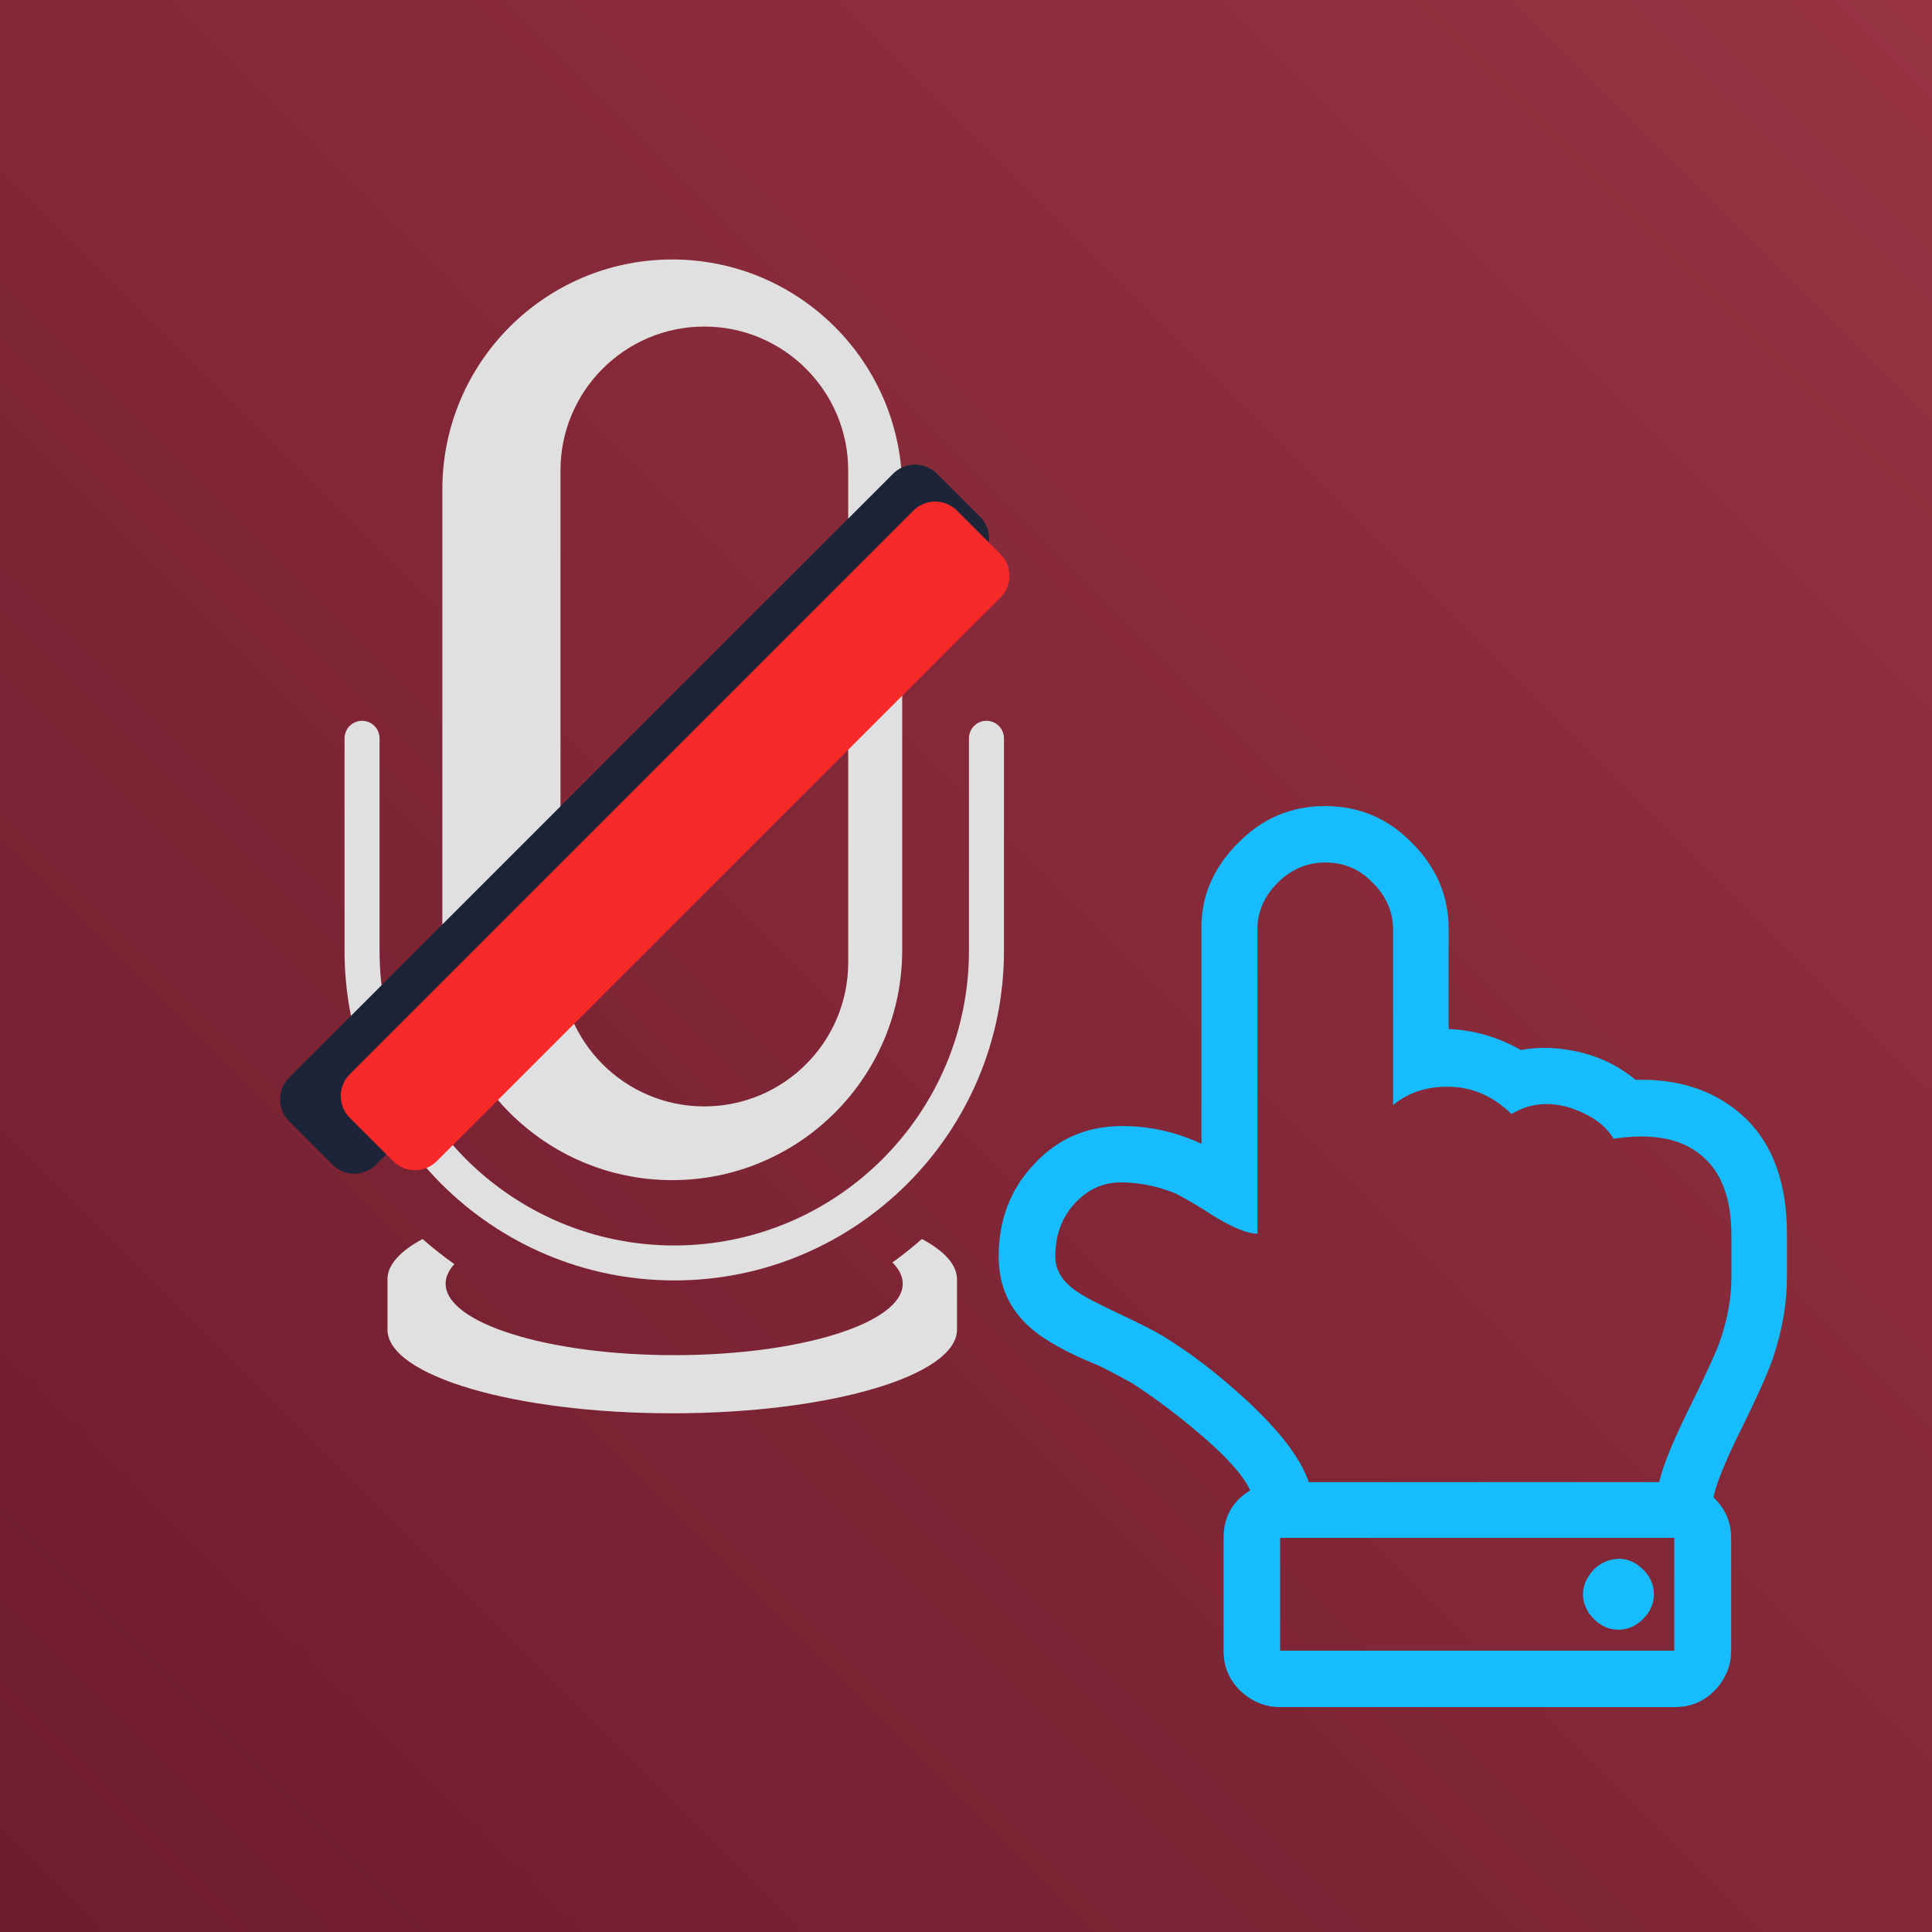
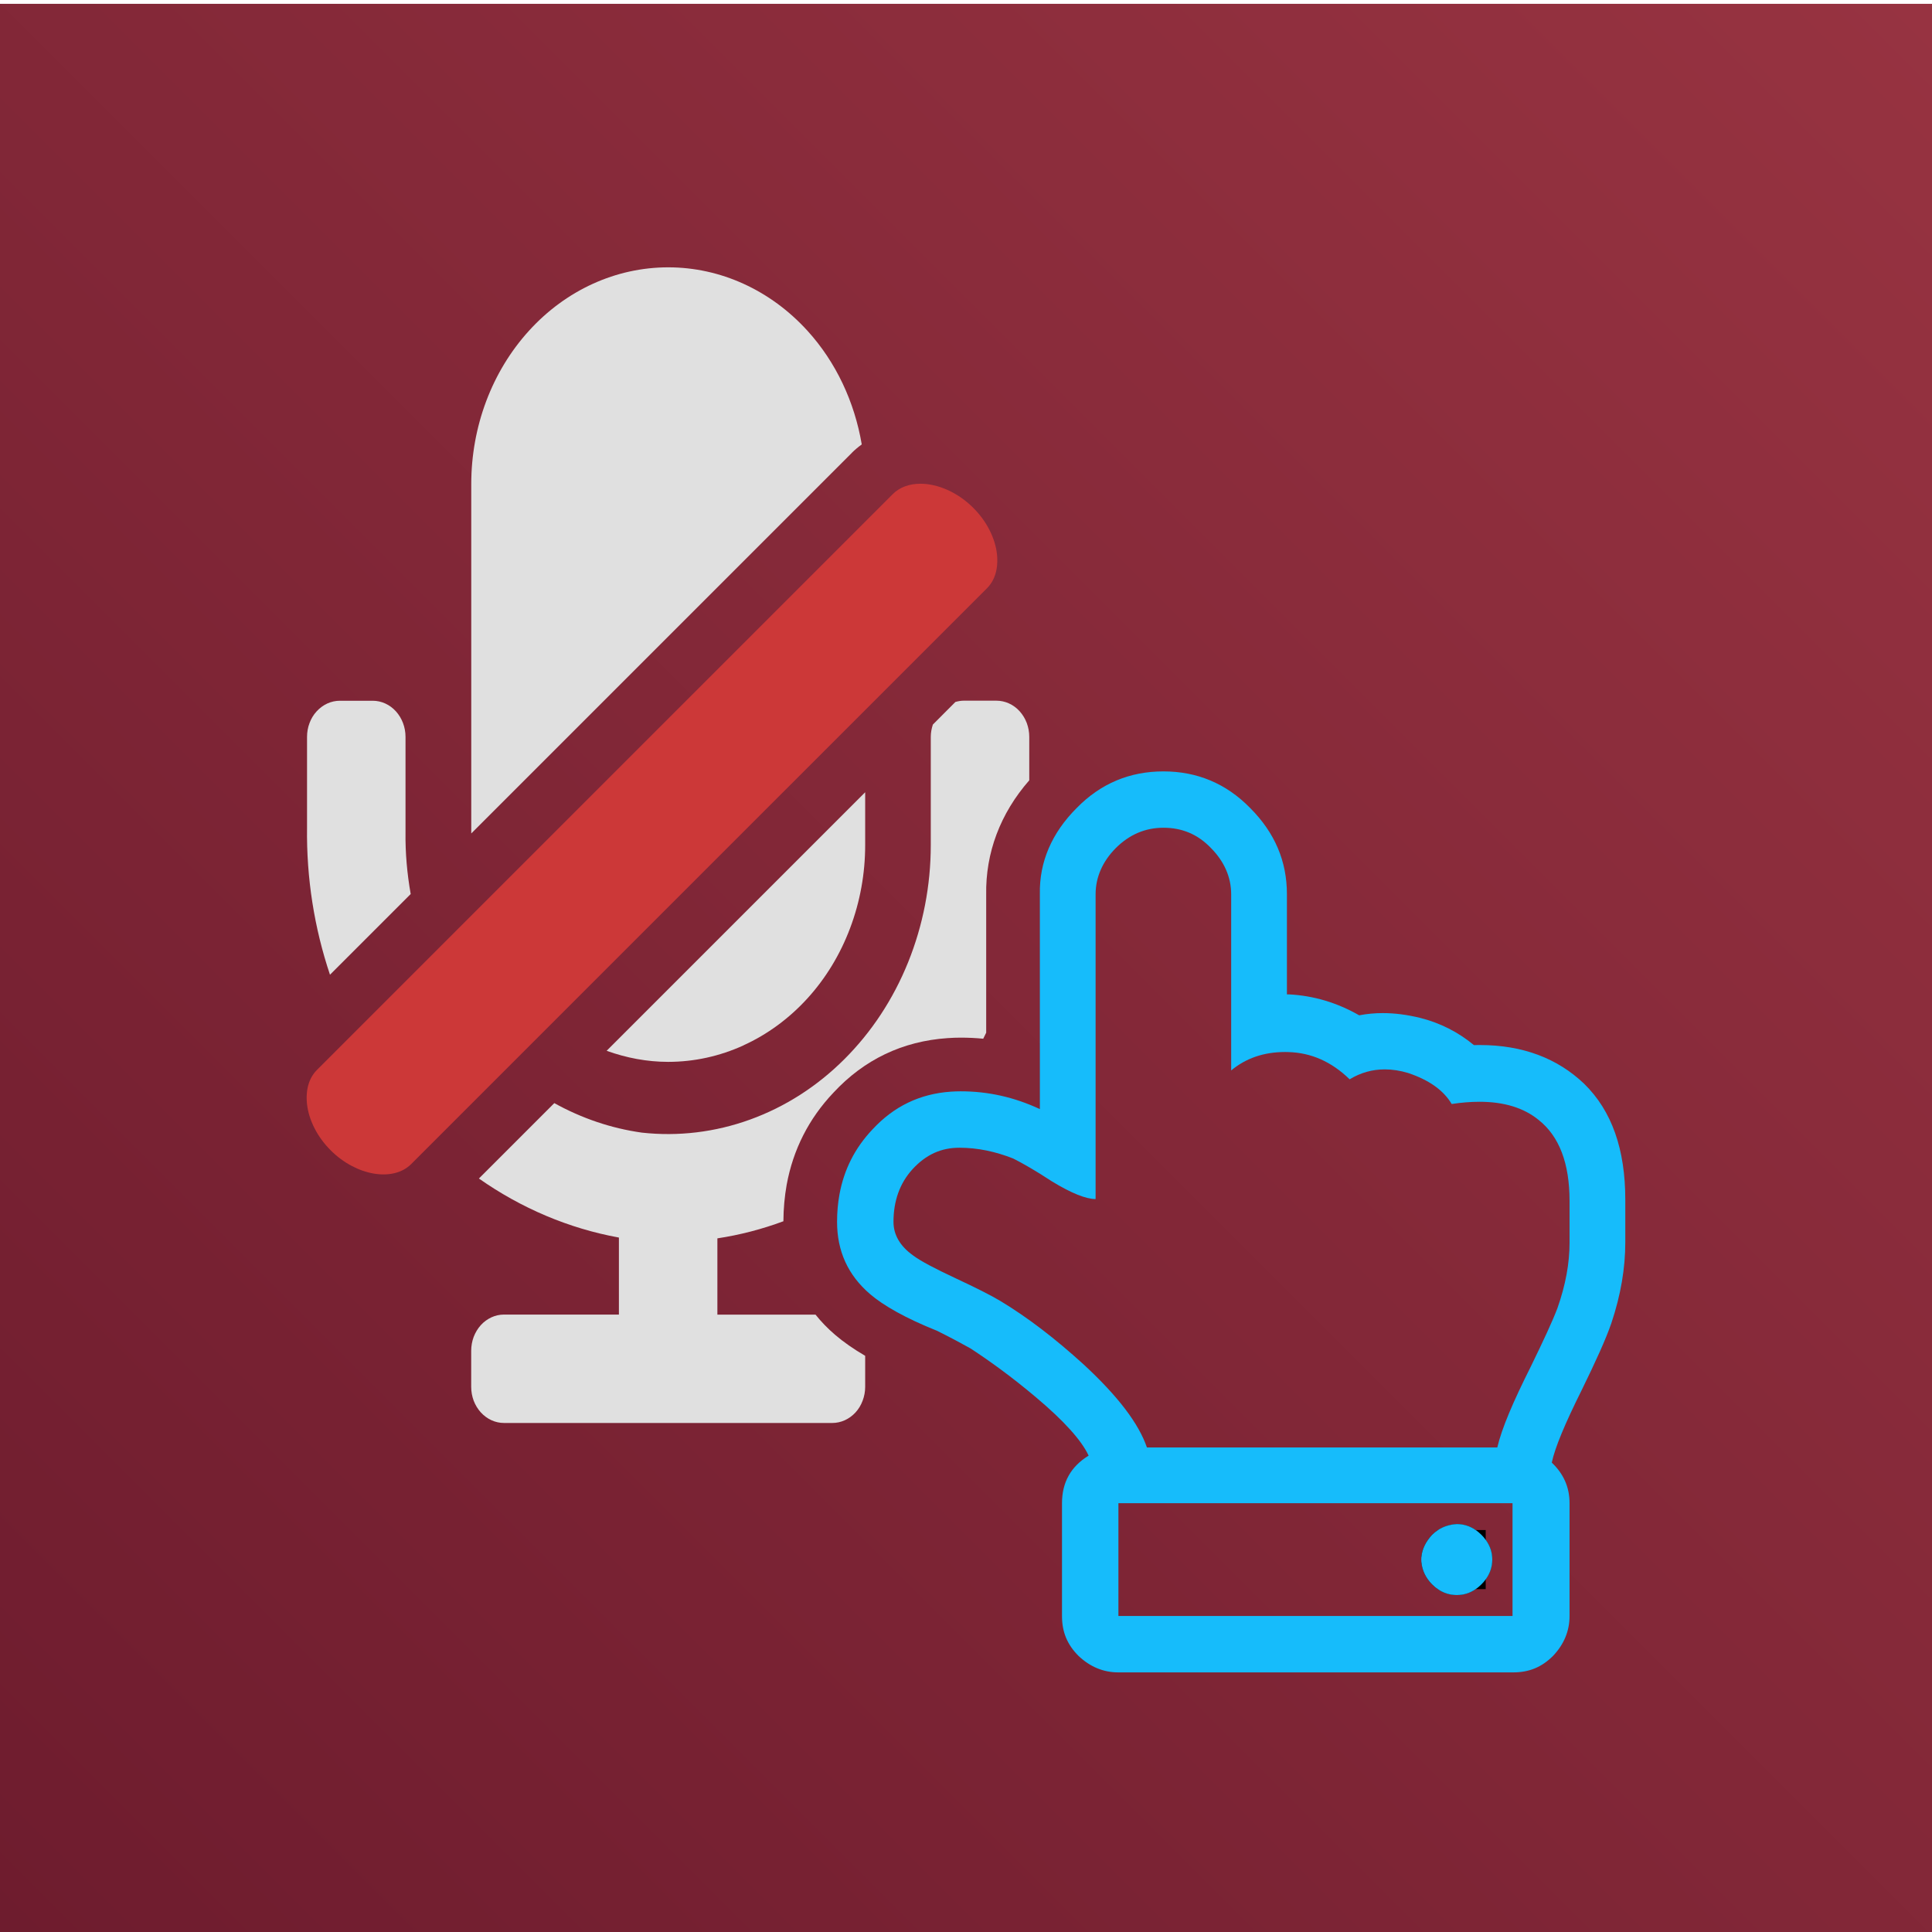
<svg xmlns="http://www.w3.org/2000/svg" id="Ebene_1" viewBox="0 0 288 288">
  <defs>
-     <style>.cls-1{fill:#1c2538;}.cls-1,.cls-2,.cls-3{fill-rule:evenodd;}.cls-4,.cls-2{fill:#e0e0e0;}.cls-5{fill:#16bcfb;}.cls-3{fill:#f82929;}.cls-6{fill:url(#Unbenannter_Verlauf_164);}</style>
-     <linearGradient id="Unbenannter_Verlauf_164" x1="0" y1="288" x2="288" y2="0" gradientUnits="userSpaceOnUse">
+     <style>.cls-1{fill:#e0e0e0;}.cls-2{fill:#16bcfb;}.cls-3{fill:#cc3838;}.cls-4{fill:url(#Unbenannter_Verlauf_164);}</style>
+     <linearGradient id="Unbenannter_Verlauf_164" x1="0" y1="288.57" x2="288" y2=".57" gradientUnits="userSpaceOnUse">
      <stop offset="0" stop-color="#6e1c2e" />
      <stop offset="1" stop-color="#973341" />
    </linearGradient>
  </defs>
-   <rect class="cls-6" y="0" width="288" height="288" />
-   <path class="cls-2" d="M137.43,184.7c3.34,1.78,5.23,3.83,5.23,6.01v7.48c0,6.9-19.02,12.49-42.45,12.49s-42.45-5.59-42.45-12.49v-7.48c0-2.18,1.9-4.22,5.23-6.01,1.51,1.33,3.1,2.58,4.74,3.74-.84.93-1.3,1.91-1.3,2.92,0,5.88,15.27,10.65,34.07,10.65s34.07-4.77,34.07-10.65c0-1.1-.54-2.17-1.54-3.17,1.52-1.09,2.99-2.25,4.39-3.49Z" />
-   <path class="cls-4" d="M100.52,190.87c-27.12,0-49.16-22.04-49.16-49.13v-31.68c0-1.44,1.17-2.61,2.61-2.61s2.61,1.17,2.61,2.61v31.68c0,24.22,19.7,43.92,43.92,43.92s43.94-19.7,43.94-43.92v-31.68c0-1.44,1.17-2.61,2.61-2.61s2.61,1.17,2.61,2.61v31.68c0,27.09-22.04,49.13-49.13,49.13Z" />
-   <path class="cls-2" d="M65.94,72.96c0-18.92,15.35-34.28,34.27-34.28s34.28,15.36,34.28,34.28v68.69c0,18.91-15.36,34.27-34.28,34.27s-34.27-15.36-34.27-34.27v-68.69ZM83.55,70.13c0-11.84,9.61-21.45,21.44-21.45s21.45,9.61,21.45,21.45v73.35c0,11.84-9.61,21.45-21.45,21.45s-21.44-9.61-21.44-21.45v-73.35Z" />
-   <path class="cls-1" d="M43.09,167.14c-1.79-1.79-1.79-4.69,0-6.48l90.07-90.07c1.78-1.78,4.69-1.78,6.48,0l6.48,6.48c1.78,1.79,1.78,4.69,0,6.48l-90.07,90.07c-1.78,1.78-4.69,1.78-6.48,0l-6.48-6.48Z" />
-   <path class="cls-3" d="M52.14,166.62c-1.79-1.78-1.79-4.69,0-6.48l84.03-84.03c1.79-1.79,4.69-1.79,6.48,0l6.48,6.48c1.79,1.78,1.79,4.69,0,6.48l-84.03,84.03c-1.79,1.79-4.69,1.79-6.48,0l-6.48-6.48Z" />
-   <path class="cls-5" d="M184.59,125.64c3.59-3.68,7.93-5.48,12.94-5.48s9.35,1.79,12.94,5.48c3.68,3.68,5.48,7.93,5.48,12.85v14.92h.28c3.68.19,7.18,1.23,10.48,3.12,2.93-.57,5.95-.38,9.07.38,3.02.76,5.76,2.17,8.03,4.06,6.8-.19,12.28,1.79,16.43,5.76,4.16,4.06,6.14,9.82,6.14,17.28v6.33c0,3.87-.66,7.84-2.08,12.09-.85,2.46-2.36,5.76-4.44,10.01-2.46,4.91-3.97,8.5-4.44,10.77,1.7,1.61,2.64,3.59,2.64,6.04v16.81c0,2.27-.85,4.25-2.46,5.95-1.7,1.7-3.59,2.46-5.95,2.46h-58.84c-2.27,0-4.25-.85-5.95-2.46-1.7-1.7-2.46-3.59-2.46-5.95v-16.81c0-3.12,1.32-5.48,3.97-7.08-1.04-2.27-3.68-5.19-7.84-8.69-3.68-3.12-6.99-5.48-9.73-7.27-.85-.47-2.55-1.42-5.01-2.64-4.72-1.89-8.03-3.78-10.01-5.48-3.31-2.83-4.91-6.42-4.91-10.77,0-5.38,1.7-10.01,5.29-13.79,3.49-3.78,7.84-5.67,13.13-5.67,4.06,0,7.93.85,11.81,2.64v-32.02c-.09-4.82,1.79-9.16,5.48-12.85ZM204.62,131.59c-1.98-2.08-4.34-3.02-7.08-3.02s-5.1,1.04-7.08,3.02c-1.98,1.98-3.02,4.34-3.02,6.89v45.43c-1.42,0-3.59-.85-6.52-2.64-2.46-1.61-4.44-2.74-5.76-3.4-2.64-1.04-5.29-1.61-8.03-1.61s-5.01,1.04-6.99,3.21c-1.89,2.08-2.83,4.72-2.83,7.84,0,1.89.94,3.59,2.93,5.01,1.13.85,3.31,1.98,6.33,3.4,3.02,1.42,5.29,2.55,6.71,3.4,4.06,2.46,8.12,5.57,12.37,9.45,5.1,4.72,8.22,8.78,9.45,12.37h52.23c.66-2.83,2.36-6.8,5.01-12.09,1.89-3.87,3.21-6.71,3.97-8.69,1.23-3.49,1.79-6.71,1.79-9.73v-6.23c0-5.57-1.51-9.63-4.63-12.09-3.02-2.46-7.37-3.21-12.94-2.36-1.23-2.08-3.4-3.59-6.52-4.63-3.12-.94-6.04-.66-8.69.94-2.74-2.64-5.76-3.97-9.16-4.06-3.4-.09-6.23.85-8.5,2.74v-26.26c0-2.55-1.04-4.91-3.02-6.89ZM249.58,246.06v-16.81h-58.75v16.81h58.75ZM237.58,233.97c-1.04,1.13-1.61,2.36-1.61,3.68s.57,2.64,1.61,3.68c1.04,1.04,2.27,1.61,3.68,1.61s2.64-.57,3.68-1.61c1.04-1.04,1.61-2.27,1.61-3.68s-.57-2.64-1.61-3.68c-1.04-1.04-2.27-1.61-3.68-1.61-1.42.09-2.64.57-3.68,1.61Z" />
+   <rect class="cls-4" y=".57" width="288" height="288" />
+   <path class="cls-1" d="M110.84,155.82c3.56-1.62,6.8-4,9.53-7,2.73-3,4.89-6.56,6.36-10.48,1.48-3.92,2.24-8.12,2.24-12.36v-7.88l-38.54,38.54c2.94,1.06,6.03,1.65,9.17,1.65,3.86,0,7.67-.83,11.24-2.46Z" />
+   <path class="cls-1" d="M126.97,67.51c.47-.47.97-.88,1.49-1.26-1.08-6.37-3.86-12.29-8.09-16.94-5.51-6.06-12.97-9.46-20.76-9.46s-15.26,3.4-20.76,9.46c-5.51,6.06-8.6,14.27-8.6,22.84v52.09l56.73-56.73Z" />
+   <path class="cls-1" d="M153.43,109.84v6.48c-4.32,4.94-6.53,10.8-6.42,17.07v20.55c-.14.3-.29.6-.44.9h-.01c-1.11-.11-2.22-.16-3.36-.16-.61,0-1.25.02-1.95.07-6.71.46-12.42,3.19-17.01,8.13-3.67,3.87-6.01,8.49-6.97,13.72-.31,1.75-.48,3.58-.49,5.45-3.18,1.18-6.47,2.04-9.84,2.55v11.37h14.63c.85,1.07,1.83,2.08,2.92,3.01,1.23,1.06,2.74,2.11,4.48,3.13v4.63c0,.71-.13,1.41-.38,2.06-.24.65-.6,1.25-1.06,1.75-.46.5-1,.89-1.59,1.16-.59.27-1.23.41-1.87.41h-48.94c-.64,0-1.28-.14-1.87-.41-.59-.27-1.13-.67-1.59-1.17-.45-.5-.81-1.09-1.06-1.74-.24-.65-.37-1.35-.37-2.06v-5.39c0-.71.13-1.41.37-2.06.25-.65.61-1.25,1.06-1.75s.99-.89,1.59-1.17c.59-.27,1.23-.41,1.87-.41h17.13v-11.48c-7.49-1.36-14.57-4.38-20.87-8.8l11.24-11.24c4.06,2.25,8.47,3.76,13.06,4.4,5.44.6,10.94-.07,16.13-1.95,5.2-1.88,9.98-4.94,14.03-8.98,4.06-4.04,7.3-8.96,9.52-14.46,2.22-5.5,3.38-11.45,3.38-17.47v-16.14c0-.63.12-1.24.31-1.83l3.36-3.37c.4-.11.81-.19,1.22-.19h4.9c.64,0,1.28.14,1.87.41.6.27,1.14.67,1.59,1.17s.81,1.09,1.06,1.75c.24.65.37,1.35.37,2.06Z" />
+   <path class="cls-1" d="M61.22,133.26c-.53-3.01-.81-6.08-.77-9.19v-14.23c0-1.43-.52-2.79-1.43-3.8s-2.16-1.58-3.46-1.58h-4.9c-.64,0-1.28.14-1.87.41-.59.27-1.13.67-1.59,1.17s-.82,1.09-1.06,1.75c-.25.65-.37,1.35-.37,2.06v13.5c-.1,7.55,1.08,14.98,3.42,21.95l12.03-12.03Z" />
+   <path class="cls-3" d="M137.21,72.11c-1.62,0-3.08.5-4.12,1.54l-85.84,85.84c-1.6,1.6-1.62,3.85-1.49,5.05.26,2.43,1.55,4.96,3.54,6.94,3.8,3.81,9.3,4.74,11.99,2.05l85.84-85.84c1.6-1.6,1.62-3.85,1.49-5.05-.26-2.43-1.55-4.96-3.54-6.94-2.33-2.33-5.3-3.59-7.87-3.59Z" />
+   <path class="cls-2" d="M236.14,161.55c-3.97-3.79-9.16-5.77-15.55-5.77-.29,0-.59,0-.88.01-2.27-1.89-5.01-3.31-8.03-4.06-1.89-.46-3.74-.71-5.56-.71-1.18,0-2.35.11-3.51.33-3.3-1.89-6.8-2.93-10.48-3.12h-.29v-14.92c0-4.91-1.79-9.16-5.47-12.85-3.59-3.68-7.94-5.47-12.94-5.47s-9.35,1.79-12.94,5.47c-3.69,3.69-5.58,8.03-5.48,12.85v32.02c-3.87-1.8-7.75-2.65-11.81-2.65-.49,0-.97.02-1.44.05-4.65.32-8.51,2.19-11.69,5.62-2.64,2.78-4.26,6.02-4.93,9.69-.24,1.31-.36,2.68-.36,4.1,0,4.35,1.61,7.93,4.92,10.77,1.98,1.7,5.28,3.59,10.01,5.48,2.45,1.22,4.15,2.17,5,2.64,2.74,1.8,6.05,4.16,9.73,7.27,4.16,3.5,6.8,6.43,7.84,8.69-2.64,1.61-3.97,3.97-3.97,7.09v16.81c0,2.36.76,4.25,2.46,5.95,1.7,1.61,3.68,2.46,5.95,2.46h58.84c2.36,0,4.25-.76,5.95-2.46,1.61-1.7,2.46-3.68,2.46-5.95v-16.81c0-2.46-.95-4.44-2.65-6.05.48-2.26,1.99-5.85,4.44-10.77,2.08-4.25,3.59-7.55,4.44-10.01,1.42-4.25,2.08-8.21,2.08-12.09v-6.32c0-7.47-1.98-13.23-6.14-17.29ZM225.47,240.89h-58.75v-16.81h58.75v16.81ZM233.97,185.26c0,3.02-.57,6.23-1.8,9.73-.75,1.98-2.07,4.81-3.96,8.69-2.65,5.28-4.35,9.25-5.01,12.09h-52.23c-1.23-3.59-4.34-7.66-9.44-12.38-4.26-3.87-8.32-6.99-12.38-9.44-1.41-.85-3.68-1.99-6.7-3.4-3.03-1.42-5.2-2.55-6.33-3.4-1.99-1.42-2.93-3.12-2.93-5.01,0-3.12.94-5.76,2.83-7.84,1.99-2.17,4.25-3.21,6.99-3.21s5.39.57,8.03,1.61c1.32.66,3.31,1.79,5.76,3.4,2.93,1.79,5.1,2.64,6.52,2.64v-45.43c0-2.55,1.04-4.91,3.02-6.9,1.99-1.98,4.35-3.02,7.09-3.02s5.1.95,7.08,3.02c1.98,1.99,3.02,4.35,3.02,6.9v26.26c2.17-1.81,4.85-2.75,8.04-2.75.15,0,.31,0,.46.01,3.4.09,6.43,1.41,9.16,4.06,1.65-1,3.4-1.48,5.24-1.48,1.12,0,2.27.18,3.45.53,3.12,1.04,5.29,2.56,6.52,4.63,1.46-.22,2.84-.33,4.14-.33,3.63,0,6.57.88,8.8,2.69,3.12,2.46,4.63,6.52,4.63,12.09v6.24ZM221.47,229.54v5.89c.64-.87.98-1.85.98-2.95s-.34-2.07-.98-2.94ZM217.16,227.19c-1.04.07-1.97.34-2.8.89h5.61c-.83-.58-1.77-.89-2.81-.89ZM219.97,236.89h-5.63c.83.58,1.78.88,2.82.88s1.98-.3,2.81-.88Z" />
+   <path d="M221.47,229.54v-1.46h-1.5c-.83-.58-1.77-.89-2.81-.89-1.04.07-1.97.34-2.8.89-.31.2-.61.44-.89.72-.93,1.01-1.48,2.11-1.58,3.28h5.58v.81h-5.58c.1,1.19.65,2.35,1.58,3.28.28.28.56.52.87.72.83.58,1.78.88,2.82.88s1.98-.3,2.81-.88h1.5v-1.46c.64-.87.98-1.85.98-2.95s-.34-2.07-.98-2.94ZM221.47,229.54v-1.46h-1.5c-.83-.58-1.77-.89-2.81-.89-1.04.07-1.97.34-2.8.89-.31.2-.61.44-.89.72-.93,1.01-1.48,2.11-1.58,3.28h5.58v.81h-5.58c.1,1.19.65,2.35,1.58,3.28.28.28.56.52.87.72.83.58,1.78.88,2.82.88s1.98-.3,2.81-.88h1.5v-1.46c.64-.87.98-1.85.98-2.95s-.34-2.07-.98-2.94ZM221.47,229.54v-1.46h-1.5c-.83-.58-1.77-.89-2.81-.89-1.04.07-1.97.34-2.8.89-.31.2-.61.44-.89.72-.93,1.01-1.48,2.11-1.58,3.28h5.58v.81h-5.58c.1,1.19.65,2.35,1.58,3.28.28.28.56.52.87.72.83.58,1.78.88,2.82.88s1.98-.3,2.81-.88h1.5v-1.46c.64-.87.98-1.85.98-2.95s-.34-2.07-.98-2.94ZM221.47,229.54v-1.46h-1.5c-.83-.58-1.77-.89-2.81-.89-1.04.07-1.97.34-2.8.89-.31.2-.61.44-.89.72-.93,1.01-1.48,2.11-1.58,3.28h5.58v.81h-5.58c.1,1.19.65,2.35,1.58,3.28.28.28.56.52.87.72.83.58,1.78.88,2.82.88s1.98-.3,2.81-.88h1.5v-1.46c.64-.87.98-1.85.98-2.95s-.34-2.07-.98-2.94ZM221.47,229.54v-1.46h-1.5c-.83-.58-1.77-.89-2.81-.89-1.04.07-1.97.34-2.8.89-.31.2-.61.44-.89.72-.93,1.01-1.48,2.11-1.58,3.28h5.58v.81h-5.58c.1,1.19.65,2.35,1.58,3.28.28.28.56.52.87.72.83.58,1.78.88,2.82.88s1.98-.3,2.81-.88h1.5v-1.46c.64-.87.98-1.85.98-2.95s-.34-2.07-.98-2.94ZM221.47,229.54v-1.46h-1.5c-.83-.58-1.77-.89-2.81-.89-1.04.07-1.97.34-2.8.89-.31.2-.61.44-.89.72-.93,1.01-1.48,2.11-1.58,3.28h5.58v.81h-5.58c.1,1.19.65,2.35,1.58,3.28.28.28.56.52.87.72.83.58,1.78.88,2.82.88s1.98-.3,2.81-.88h1.5v-1.46c.64-.87.98-1.85.98-2.95s-.34-2.07-.98-2.94ZM221.47,229.54v-1.46h-1.5c-.83-.58-1.77-.89-2.81-.89-1.04.07-1.97.34-2.8.89-.31.2-.61.44-.89.72-.93,1.01-1.48,2.11-1.58,3.28h5.58v.81h-5.58c.1,1.19.65,2.35,1.58,3.28.28.28.56.52.87.72.83.58,1.78.88,2.82.88s1.98-.3,2.81-.88h1.5v-1.46c.64-.87.98-1.85.98-2.95s-.34-2.07-.98-2.94ZM221.47,229.54v-1.46h-1.5c-.83-.58-1.77-.89-2.81-.89-1.04.07-1.97.34-2.8.89-.31.2-.61.44-.89.72-.93,1.01-1.48,2.11-1.58,3.28h5.58v.81h-5.58c.1,1.19.65,2.35,1.58,3.28.28.28.56.52.87.72.83.58,1.78.88,2.82.88s1.98-.3,2.81-.88h1.5v-1.46c.64-.87.98-1.85.98-2.95s-.34-2.07-.98-2.94ZM221.47,229.54v-1.46h-1.5c-.83-.58-1.77-.89-2.81-.89-1.04.07-1.97.34-2.8.89-.31.2-.61.44-.89.72-.93,1.01-1.48,2.11-1.58,3.28h5.58v.81h-5.58c.1,1.19.65,2.35,1.58,3.28.28.28.56.52.87.72.83.58,1.78.88,2.82.88s1.98-.3,2.81-.88h1.5v-1.46c.64-.87.98-1.85.98-2.95s-.34-2.07-.98-2.94ZM221.47,229.54v-1.46h-1.5c-.83-.58-1.77-.89-2.81-.89-1.04.07-1.97.34-2.8.89-.31.2-.61.44-.89.72-.93,1.01-1.48,2.11-1.58,3.28h5.58v.81h-5.58c.1,1.19.65,2.35,1.58,3.28.28.28.56.52.87.72.83.58,1.78.88,2.82.88s1.98-.3,2.81-.88h1.5v-1.46c.64-.87.98-1.85.98-2.95s-.34-2.07-.98-2.94ZM221.47,229.54v-1.46h-1.5c-.83-.58-1.77-.89-2.81-.89-1.04.07-1.97.34-2.8.89-.31.2-.61.44-.89.72-.93,1.01-1.48,2.11-1.58,3.28h5.58v.81h-5.58c.1,1.19.65,2.35,1.58,3.28.28.28.56.52.87.72.83.58,1.78.88,2.82.88s1.98-.3,2.81-.88h1.5v-1.46c.64-.87.98-1.85.98-2.95s-.34-2.07-.98-2.94ZM221.47,229.54v-1.46h-1.5c-.83-.58-1.77-.89-2.81-.89-1.04.07-1.97.34-2.8.89-.31.2-.61.44-.89.72-.93,1.01-1.48,2.11-1.58,3.28h5.58v.81h-5.58c.1,1.19.65,2.35,1.58,3.28.28.28.56.52.87.72.83.58,1.78.88,2.82.88s1.98-.3,2.81-.88h1.5v-1.46c.64-.87.98-1.85.98-2.95s-.34-2.07-.98-2.94ZM221.47,229.54v-1.46h-1.5c-.83-.58-1.77-.89-2.81-.89-1.04.07-1.97.34-2.8.89-.31.2-.61.44-.89.72-.93,1.01-1.48,2.11-1.58,3.28h5.58v.81h-5.58c.1,1.19.65,2.35,1.58,3.28.28.28.56.52.87.72.83.58,1.78.88,2.82.88s1.98-.3,2.81-.88h1.5v-1.46c.64-.87.98-1.85.98-2.95s-.34-2.07-.98-2.94ZM221.47,229.54v-1.46h-1.5c-.83-.58-1.77-.89-2.81-.89-1.04.07-1.97.34-2.8.89-.31.2-.61.44-.89.72-.93,1.01-1.48,2.11-1.58,3.28h5.58v.81h-5.58c.1,1.19.65,2.35,1.58,3.28.28.28.56.52.87.72.83.58,1.78.88,2.82.88s1.98-.3,2.81-.88h1.5v-1.46c.64-.87.98-1.85.98-2.95s-.34-2.07-.98-2.94ZM221.47,229.54v-1.46h-1.5c-.83-.58-1.77-.89-2.81-.89-1.04.07-1.97.34-2.8.89-.31.2-.61.44-.89.72-.93,1.01-1.48,2.11-1.58,3.28h5.58v.81h-5.58c.1,1.19.65,2.35,1.58,3.28.28.28.56.52.87.72.83.58,1.78.88,2.82.88s1.98-.3,2.81-.88h1.5v-1.46c.64-.87.98-1.85.98-2.95s-.34-2.07-.98-2.94ZM221.47,229.54v-1.46h-1.5c-.83-.58-1.77-.89-2.81-.89-1.04.07-1.97.34-2.8.89-.31.2-.61.44-.89.72-.93,1.01-1.48,2.11-1.58,3.28h5.58v.81h-5.58c.1,1.19.65,2.35,1.58,3.28.28.28.56.52.87.72.83.58,1.78.88,2.82.88s1.98-.3,2.81-.88h1.5v-1.46c.64-.87.98-1.85.98-2.95s-.34-2.07-.98-2.94ZM221.47,229.54v-1.46h-1.5c-.83-.58-1.77-.89-2.81-.89-1.04.07-1.97.34-2.8.89-.31.2-.61.44-.89.72-.93,1.01-1.48,2.11-1.58,3.28h5.58v.81h-5.58c.1,1.19.65,2.35,1.58,3.28.28.28.56.52.87.72.83.58,1.78.88,2.82.88s1.98-.3,2.81-.88h1.5v-1.46c.64-.87.98-1.85.98-2.95s-.34-2.07-.98-2.94ZM221.47,229.54v-1.46h-1.5c-.83-.58-1.77-.89-2.81-.89-1.04.07-1.97.34-2.8.89-.31.2-.61.44-.89.72-.93,1.01-1.48,2.11-1.58,3.28h5.58v.81h-5.58c.1,1.19.65,2.35,1.58,3.28.28.28.56.52.87.72.83.58,1.78.88,2.82.88s1.98-.3,2.81-.88h1.5v-1.46c.64-.87.98-1.85.98-2.95s-.34-2.07-.98-2.94ZM221.47,229.54v-1.46h-1.5c-.83-.58-1.77-.89-2.81-.89-1.04.07-1.97.34-2.8.89-.31.2-.61.44-.89.72-.93,1.01-1.48,2.11-1.58,3.28h5.58v.81h-5.58c.1,1.19.65,2.35,1.58,3.28.28.28.56.52.87.72.83.58,1.78.88,2.82.88s1.98-.3,2.81-.88h1.5v-1.46c.64-.87.98-1.85.98-2.95s-.34-2.07-.98-2.94ZM221.47,229.54v-1.46h-1.5c-.83-.58-1.77-.89-2.81-.89-1.04.07-1.97.34-2.8.89-.31.2-.61.44-.89.72-.93,1.01-1.48,2.11-1.58,3.28h5.58v.81h-5.58c.1,1.19.65,2.35,1.58,3.28.28.28.56.52.87.72.83.58,1.78.88,2.82.88s1.98-.3,2.81-.88h1.5v-1.46c.64-.87.98-1.85.98-2.95s-.34-2.07-.98-2.94ZM221.47,229.54v-1.46h-1.5c-.83-.58-1.77-.89-2.81-.89-1.04.07-1.97.34-2.8.89-.31.2-.61.44-.89.72-.93,1.01-1.48,2.11-1.58,3.28h5.58v.81h-5.58c.1,1.19.65,2.35,1.58,3.28.28.28.56.52.87.72.83.58,1.78.88,2.82.88s1.98-.3,2.81-.88h1.5v-1.46c.64-.87.98-1.85.98-2.95s-.34-2.07-.98-2.94ZM221.47,229.54v-1.46h-1.5c-.83-.58-1.77-.89-2.81-.89-1.04.07-1.97.34-2.8.89-.31.2-.61.44-.89.72-.93,1.01-1.48,2.11-1.58,3.28h5.58v.81h-5.58c.1,1.19.65,2.35,1.58,3.28.28.28.56.52.87.72.83.58,1.78.88,2.82.88s1.98-.3,2.81-.88h1.5v-1.46c.64-.87.98-1.85.98-2.95s-.34-2.07-.98-2.94ZM221.47,229.54v-1.46h-1.5c-.83-.58-1.77-.89-2.81-.89-1.04.07-1.97.34-2.8.89-.31.2-.61.44-.89.72-.93,1.01-1.48,2.11-1.58,3.28h5.58v.81h-5.58c.1,1.19.65,2.35,1.58,3.28.28.28.56.52.87.72.83.58,1.78.88,2.82.88s1.98-.3,2.81-.88h1.5v-1.46c.64-.87.98-1.85.98-2.95s-.34-2.07-.98-2.94ZM221.47,229.54v-1.46h-1.5c-.83-.58-1.77-.89-2.81-.89-1.04.07-1.97.34-2.8.89-.31.2-.61.44-.89.72-.93,1.01-1.48,2.11-1.58,3.28h5.58v.81h-5.58c.1,1.19.65,2.35,1.58,3.28.28.28.56.52.87.72.83.58,1.78.88,2.82.88s1.98-.3,2.81-.88h1.5v-1.46c.64-.87.98-1.85.98-2.95s-.34-2.07-.98-2.94ZM221.47,229.54v-1.46h-1.5c-.83-.58-1.77-.89-2.81-.89-1.04.07-1.97.34-2.8.89-.31.2-.61.44-.89.72-.93,1.01-1.48,2.11-1.58,3.28h5.58v.81h-5.58c.1,1.19.65,2.35,1.58,3.28.28.28.56.52.87.72.83.58,1.78.88,2.82.88s1.98-.3,2.81-.88h1.5v-1.46c.64-.87.98-1.85.98-2.95s-.34-2.07-.98-2.94ZM221.47,229.54v-1.46h-1.5c-.83-.58-1.77-.89-2.81-.89-1.04.07-1.97.34-2.8.89-.31.2-.61.44-.89.72-.93,1.01-1.48,2.11-1.58,3.28h5.58v.81h-5.58c.1,1.19.65,2.35,1.58,3.28.28.28.56.52.87.72.83.58,1.78.88,2.82.88s1.98-.3,2.81-.88h1.5v-1.46c.64-.87.98-1.85.98-2.95s-.34-2.07-.98-2.94ZM221.47,229.54v-1.46h-1.5c-.83-.58-1.77-.89-2.81-.89-1.04.07-1.97.34-2.8.89-.31.2-.61.44-.89.72-.93,1.01-1.48,2.11-1.58,3.28h5.58v.81h-5.58c.1,1.19.65,2.35,1.58,3.28.28.28.56.52.87.72.83.58,1.78.88,2.82.88s1.98-.3,2.81-.88h1.5v-1.46c.64-.87.98-1.85.98-2.95s-.34-2.07-.98-2.94ZM221.47,229.54v-1.46h-1.5c-.83-.58-1.77-.89-2.81-.89-1.04.07-1.97.34-2.8.89-.31.2-.61.44-.89.72-.93,1.01-1.48,2.11-1.58,3.28h5.58v.81h-5.58c.1,1.19.65,2.35,1.58,3.28.28.28.56.52.87.72.83.58,1.78.88,2.82.88s1.98-.3,2.81-.88h1.5v-1.46c.64-.87.98-1.85.98-2.95s-.34-2.07-.98-2.94ZM221.47,229.54v-1.46h-1.5c-.83-.58-1.77-.89-2.81-.89-1.04.07-1.97.34-2.8.89-.31.2-.61.44-.89.72-.93,1.01-1.48,2.11-1.58,3.28h5.58v.81h-5.58c.1,1.19.65,2.35,1.58,3.28.28.28.56.52.87.72.83.58,1.78.88,2.82.88s1.98-.3,2.81-.88h1.5v-1.46c.64-.87.98-1.85.98-2.95s-.34-2.07-.98-2.94ZM221.47,229.54v-1.46h-1.5c-.83-.58-1.77-.89-2.81-.89-1.04.07-1.97.34-2.8.89-.31.2-.61.44-.89.72-.93,1.01-1.48,2.11-1.58,3.28h5.58v.81h-5.58c.1,1.19.65,2.35,1.58,3.28.28.28.56.52.87.72.83.58,1.78.88,2.82.88s1.98-.3,2.81-.88h1.5v-1.46c.64-.87.98-1.85.98-2.95s-.34-2.07-.98-2.94ZM221.47,229.54v-1.46h-1.5c-.83-.58-1.77-.89-2.81-.89-1.04.07-1.97.34-2.8.89-.31.2-.61.44-.89.72-.93,1.01-1.48,2.11-1.58,3.28h5.58v.81h-5.58c.1,1.19.65,2.35,1.58,3.28.28.28.56.52.87.72.83.58,1.78.88,2.82.88s1.98-.3,2.81-.88h1.5v-1.46c.64-.87.98-1.85.98-2.95s-.34-2.07-.98-2.94ZM221.47,229.54v-1.46h-1.5c-.83-.58-1.77-.89-2.81-.89-1.04.07-1.97.34-2.8.89-.31.2-.61.44-.89.72-.93,1.01-1.48,2.11-1.58,3.28h5.58v.81h-5.58c.1,1.19.65,2.35,1.58,3.28.28.28.56.52.87.72.83.58,1.78.88,2.82.88s1.98-.3,2.81-.88h1.5v-1.46c.64-.87.98-1.85.98-2.95s-.34-2.07-.98-2.94ZM221.47,229.54v-1.46h-1.5c-.83-.58-1.77-.89-2.81-.89-1.04.07-1.97.34-2.8.89-.31.2-.61.44-.89.72-.93,1.01-1.48,2.11-1.58,3.28h5.58v.81h-5.58c.1,1.19.65,2.35,1.58,3.28.28.28.56.52.87.72.83.58,1.78.88,2.82.88s1.98-.3,2.81-.88h1.5v-1.46c.64-.87.98-1.85.98-2.95s-.34-2.07-.98-2.94ZM221.47,229.54v-1.46h-1.5c-.83-.58-1.77-.89-2.81-.89-1.04.07-1.97.34-2.8.89-.31.2-.61.44-.89.72-.93,1.01-1.48,2.11-1.58,3.28h5.58v.81h-5.58c.1,1.19.65,2.35,1.58,3.28.28.28.56.52.87.72.83.58,1.78.88,2.82.88s1.98-.3,2.81-.88h1.5v-1.46c.64-.87.98-1.85.98-2.95s-.34-2.07-.98-2.94ZM221.47,229.54v-1.46h-1.5c-.83-.58-1.77-.89-2.81-.89-1.04.07-1.97.34-2.8.89-.31.2-.61.44-.89.72-.93,1.01-1.48,2.11-1.58,3.28h5.58v.81h-5.58c.1,1.19.65,2.35,1.58,3.28.28.28.56.52.87.72.83.58,1.78.88,2.82.88s1.98-.3,2.81-.88h1.5v-1.46c.64-.87.98-1.85.98-2.95s-.34-2.07-.98-2.94ZM221.47,229.54v-1.46h-1.5c-.83-.58-1.77-.89-2.81-.89-1.04.07-1.97.34-2.8.89-.31.2-.61.44-.89.72-.93,1.01-1.48,2.11-1.58,3.28h5.58v.81h-5.58c.1,1.19.65,2.35,1.58,3.28.28.28.56.52.87.72.83.58,1.78.88,2.82.88s1.98-.3,2.81-.88h1.5v-1.46c.64-.87.98-1.85.98-2.95s-.34-2.07-.98-2.94ZM221.47,229.54v-1.46h-1.5c-.83-.58-1.77-.89-2.81-.89-1.04.07-1.97.34-2.8.89-.31.2-.61.44-.89.72-.93,1.01-1.48,2.11-1.58,3.28h5.58v.81h-5.58c.1,1.19.65,2.35,1.58,3.28.28.28.56.52.87.72.83.58,1.78.88,2.82.88s1.98-.3,2.81-.88h1.5v-1.46c.64-.87.98-1.85.98-2.95s-.34-2.07-.98-2.94ZM221.47,229.54v-1.46h-1.5c-.83-.58-1.77-.89-2.81-.89-1.04.07-1.97.34-2.8.89-.31.2-.61.44-.89.72-.93,1.01-1.48,2.11-1.58,3.28h5.58v.81h-5.58c.1,1.19.65,2.35,1.58,3.28.28.28.56.52.87.72.83.58,1.78.88,2.82.88s1.98-.3,2.81-.88h1.5v-1.46c.64-.87.98-1.85.98-2.95s-.34-2.07-.98-2.94ZM221.47,229.54v-1.46h-1.5c-.83-.58-1.77-.89-2.81-.89-1.04.07-1.97.34-2.8.89-.31.2-.61.44-.89.72-.93,1.01-1.48,2.11-1.58,3.28h5.58v.81h-5.58c.1,1.19.65,2.35,1.58,3.28.28.28.56.52.87.72.83.58,1.78.88,2.82.88s1.98-.3,2.81-.88h1.5v-1.46c.64-.87.98-1.85.98-2.95s-.34-2.07-.98-2.94ZM221.47,229.54v-1.46h-1.5c-.83-.58-1.77-.89-2.81-.89-1.04.07-1.97.34-2.8.89-.31.2-.61.44-.89.72-.93,1.01-1.48,2.11-1.58,3.28h5.58v.81h-5.58c.1,1.19.65,2.35,1.58,3.28.28.28.56.52.87.72.83.58,1.78.88,2.82.88s1.98-.3,2.81-.88h1.5v-1.46c.64-.87.98-1.85.98-2.95s-.34-2.07-.98-2.94ZM221.47,229.54v-1.46h-1.5c-.83-.58-1.77-.89-2.81-.89-1.04.07-1.97.34-2.8.89-.31.2-.61.44-.89.72-.93,1.01-1.48,2.11-1.58,3.28h5.58v.81h-5.58c.1,1.19.65,2.35,1.58,3.28.28.28.56.52.87.72.83.58,1.78.88,2.82.88s1.98-.3,2.81-.88h1.5v-1.46c.64-.87.98-1.85.98-2.95s-.34-2.07-.98-2.94ZM221.47,229.54v-1.46h-1.5c-.83-.58-1.77-.89-2.81-.89-1.04.07-1.97.34-2.8.89-.31.2-.61.44-.89.72-.93,1.01-1.48,2.11-1.58,3.28h5.58v.81h-5.58c.1,1.19.65,2.35,1.58,3.28.28.28.56.52.87.72.83.58,1.78.88,2.82.88s1.98-.3,2.81-.88h1.5v-1.46c.64-.87.98-1.85.98-2.95s-.34-2.07-.98-2.94ZM221.47,229.54v-1.46h-1.5c-.83-.58-1.77-.89-2.81-.89-1.04.07-1.97.34-2.8.89-.31.2-.61.44-.89.72-.93,1.01-1.48,2.11-1.58,3.28h5.58v.81h-5.58c.1,1.19.65,2.35,1.58,3.28.28.28.56.52.87.72.83.58,1.78.88,2.82.88s1.98-.3,2.81-.88h1.5v-1.46c.64-.87.98-1.85.98-2.95s-.34-2.07-.98-2.94ZM221.47,229.54v-1.46h-1.5c-.83-.58-1.77-.89-2.81-.89-1.04.07-1.97.34-2.8.89-.31.2-.61.44-.89.72-.93,1.01-1.48,2.11-1.58,3.28h5.58v.81h-5.58c.1,1.19.65,2.35,1.58,3.28.28.28.56.52.87.72.83.58,1.78.88,2.82.88s1.98-.3,2.81-.88h1.5v-1.46c.64-.87.98-1.85.98-2.95s-.34-2.07-.98-2.94ZM221.47,229.54v-1.46h-1.5c-.83-.58-1.77-.89-2.81-.89-1.04.07-1.97.34-2.8.89-.31.2-.61.44-.89.72-.93,1.01-1.48,2.11-1.58,3.28h5.58v.81h-5.58c.1,1.19.65,2.35,1.58,3.28.28.28.56.52.87.72.83.58,1.78.88,2.82.88s1.98-.3,2.81-.88h1.5v-1.46c.64-.87.98-1.85.98-2.95s-.34-2.07-.98-2.94Z" />
+   <path class="cls-2" d="M222.45,232.48c0,1.1-.34,2.08-.98,2.95-.18.26-.39.5-.63.74-.28.28-.56.52-.87.72-.83.58-1.77.88-2.81.88s-1.99-.3-2.82-.88c-.31-.2-.59-.44-.87-.72-.93-.93-1.48-2.09-1.58-3.28-.01-.14-.02-.27-.02-.41,0-.13.01-.27.02-.4.1-1.17.65-2.27,1.58-3.28.28-.28.58-.52.89-.72.83-.55,1.76-.82,2.8-.89,1.04,0,1.98.31,2.81.89.31.2.59.44.87.72.24.24.45.48.63.74.64.87.98,1.85.98,2.94Z" />
</svg>
